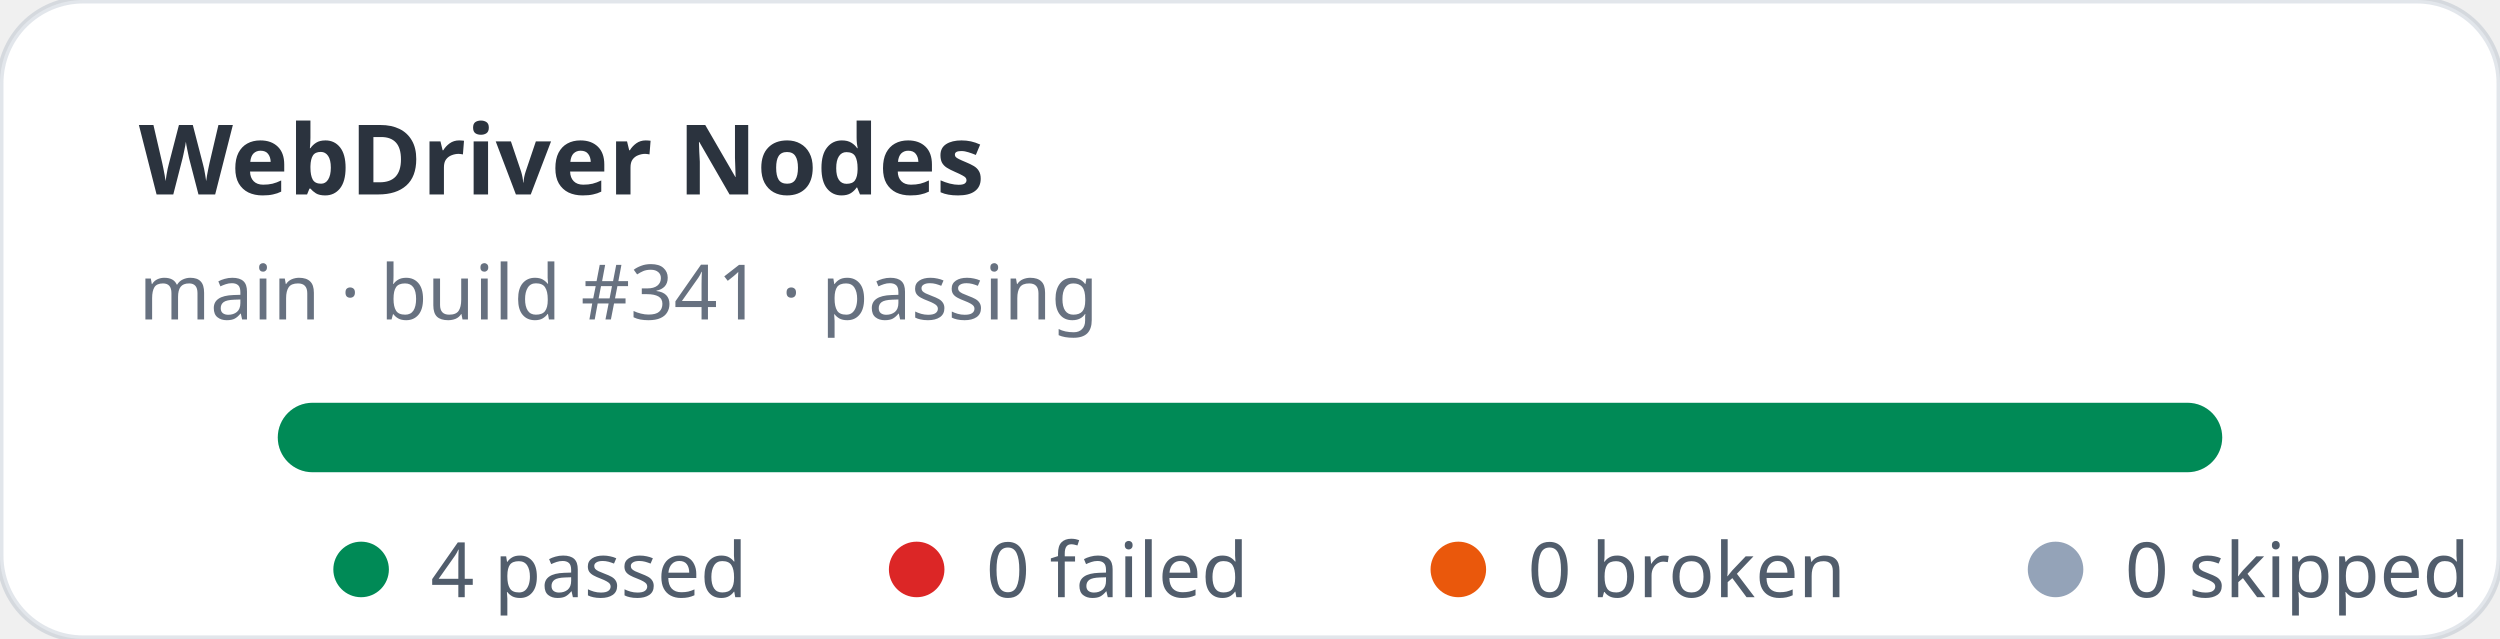
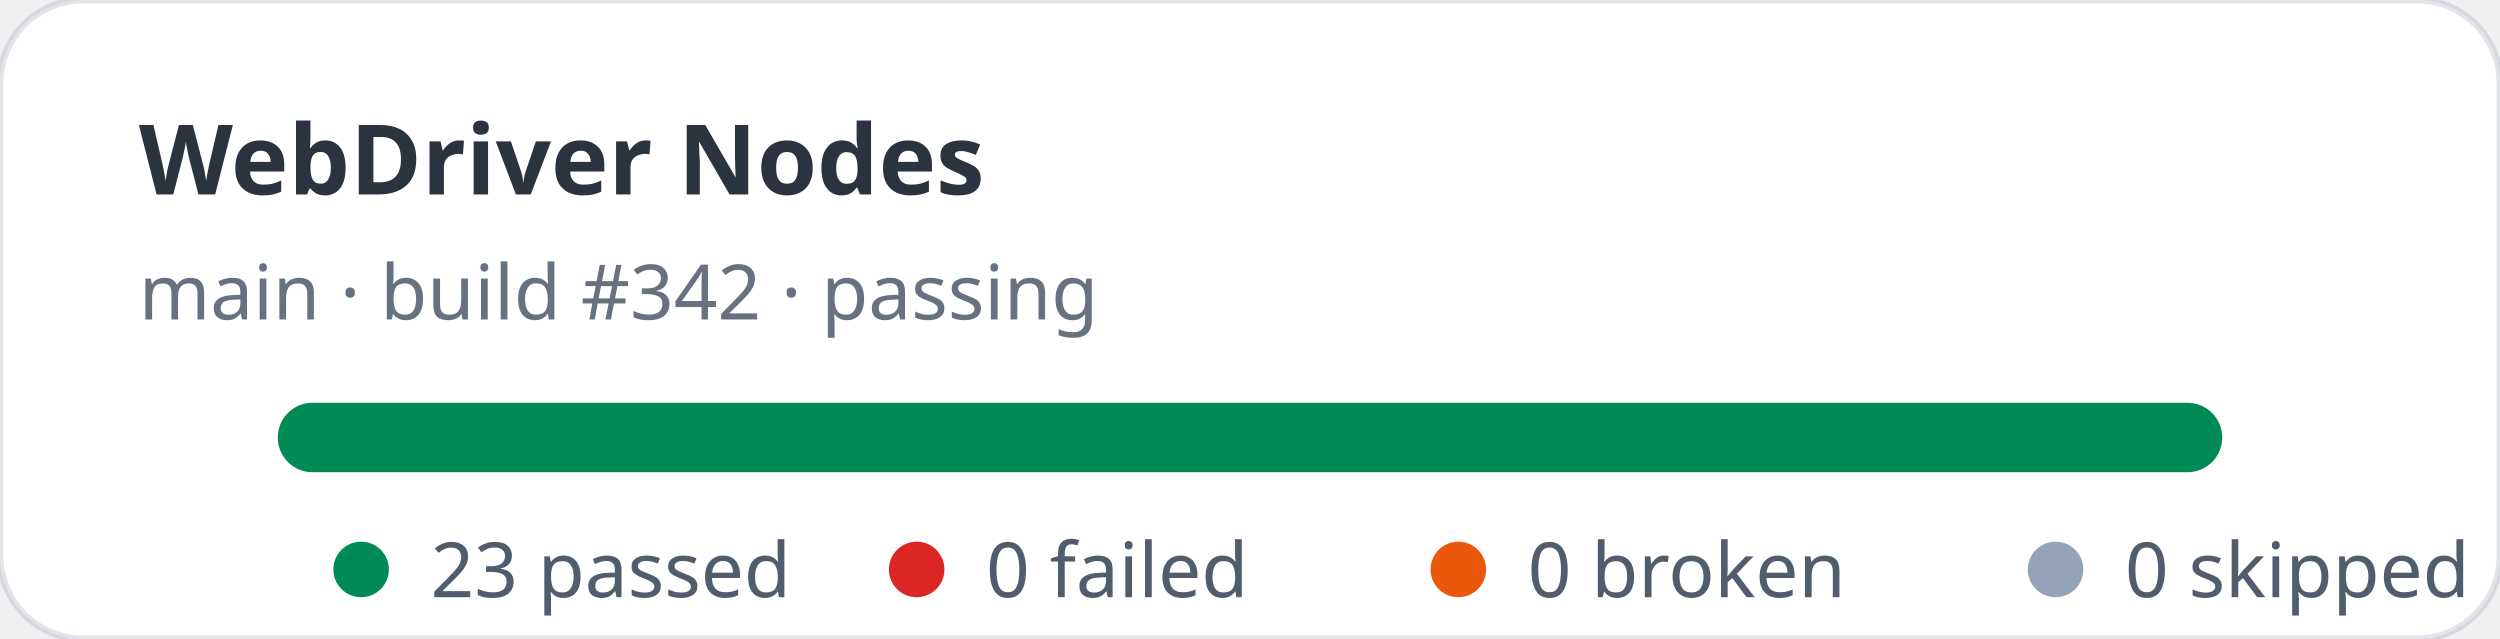
- <svg xmlns="http://www.w3.org/2000/svg" width="360" height="92" viewBox="0 0 360 92" role="img" aria-label="WebDriver Nodes stats: 4 passed, 0 failed">
+ <svg xmlns="http://www.w3.org/2000/svg" width="360" height="92" viewBox="0 0 360 92" role="img" aria-label="WebDriver Nodes stats: 23 passed, 0 failed">
  <rect width="360" height="92" rx="12" fill="#ffffff" stroke="rgba(11,48,86,0.12)" />
  <text x="20" y="28" fill="rgba(1,10,24,0.83)" font-family="ui-sans-serif,system-ui,sans-serif" font-size="14" font-weight="700">WebDriver Nodes</text>
-   <text x="20" y="46" fill="rgba(2,19,44,0.6)" font-family="ui-sans-serif,system-ui,sans-serif" font-size="11">main · build #341 · passing</text>
+   <text x="20" y="46" fill="rgba(2,19,44,0.6)" font-family="ui-sans-serif,system-ui,sans-serif" font-size="11">main · build #342 · passing</text>
  <rect x="40" y="58" width="280" height="10" rx="5" fill="#e2e8f0" />
  <rect x="40" y="58" width="280" height="10" rx="5" fill="#008a56" />
  <g font-family="ui-sans-serif,system-ui,sans-serif" font-size="11" fill="rgba(1,18,40,0.68)">
    <circle cx="52" cy="82" r="4" fill="#008a56" />
-     <text x="62" y="86">4 passed</text>
+     <text x="62" y="86">23 passed</text>
    <circle cx="132" cy="82" r="4" fill="#dc2626" />
    <text x="142" y="86">0 failed</text>
    <circle cx="210" cy="82" r="4" fill="#ea580c" />
    <text x="220" y="86">0 broken</text>
    <circle cx="296" cy="82" r="4" fill="#94a3b8" />
    <text x="306" y="86">0 skipped</text>
  </g>
</svg>
